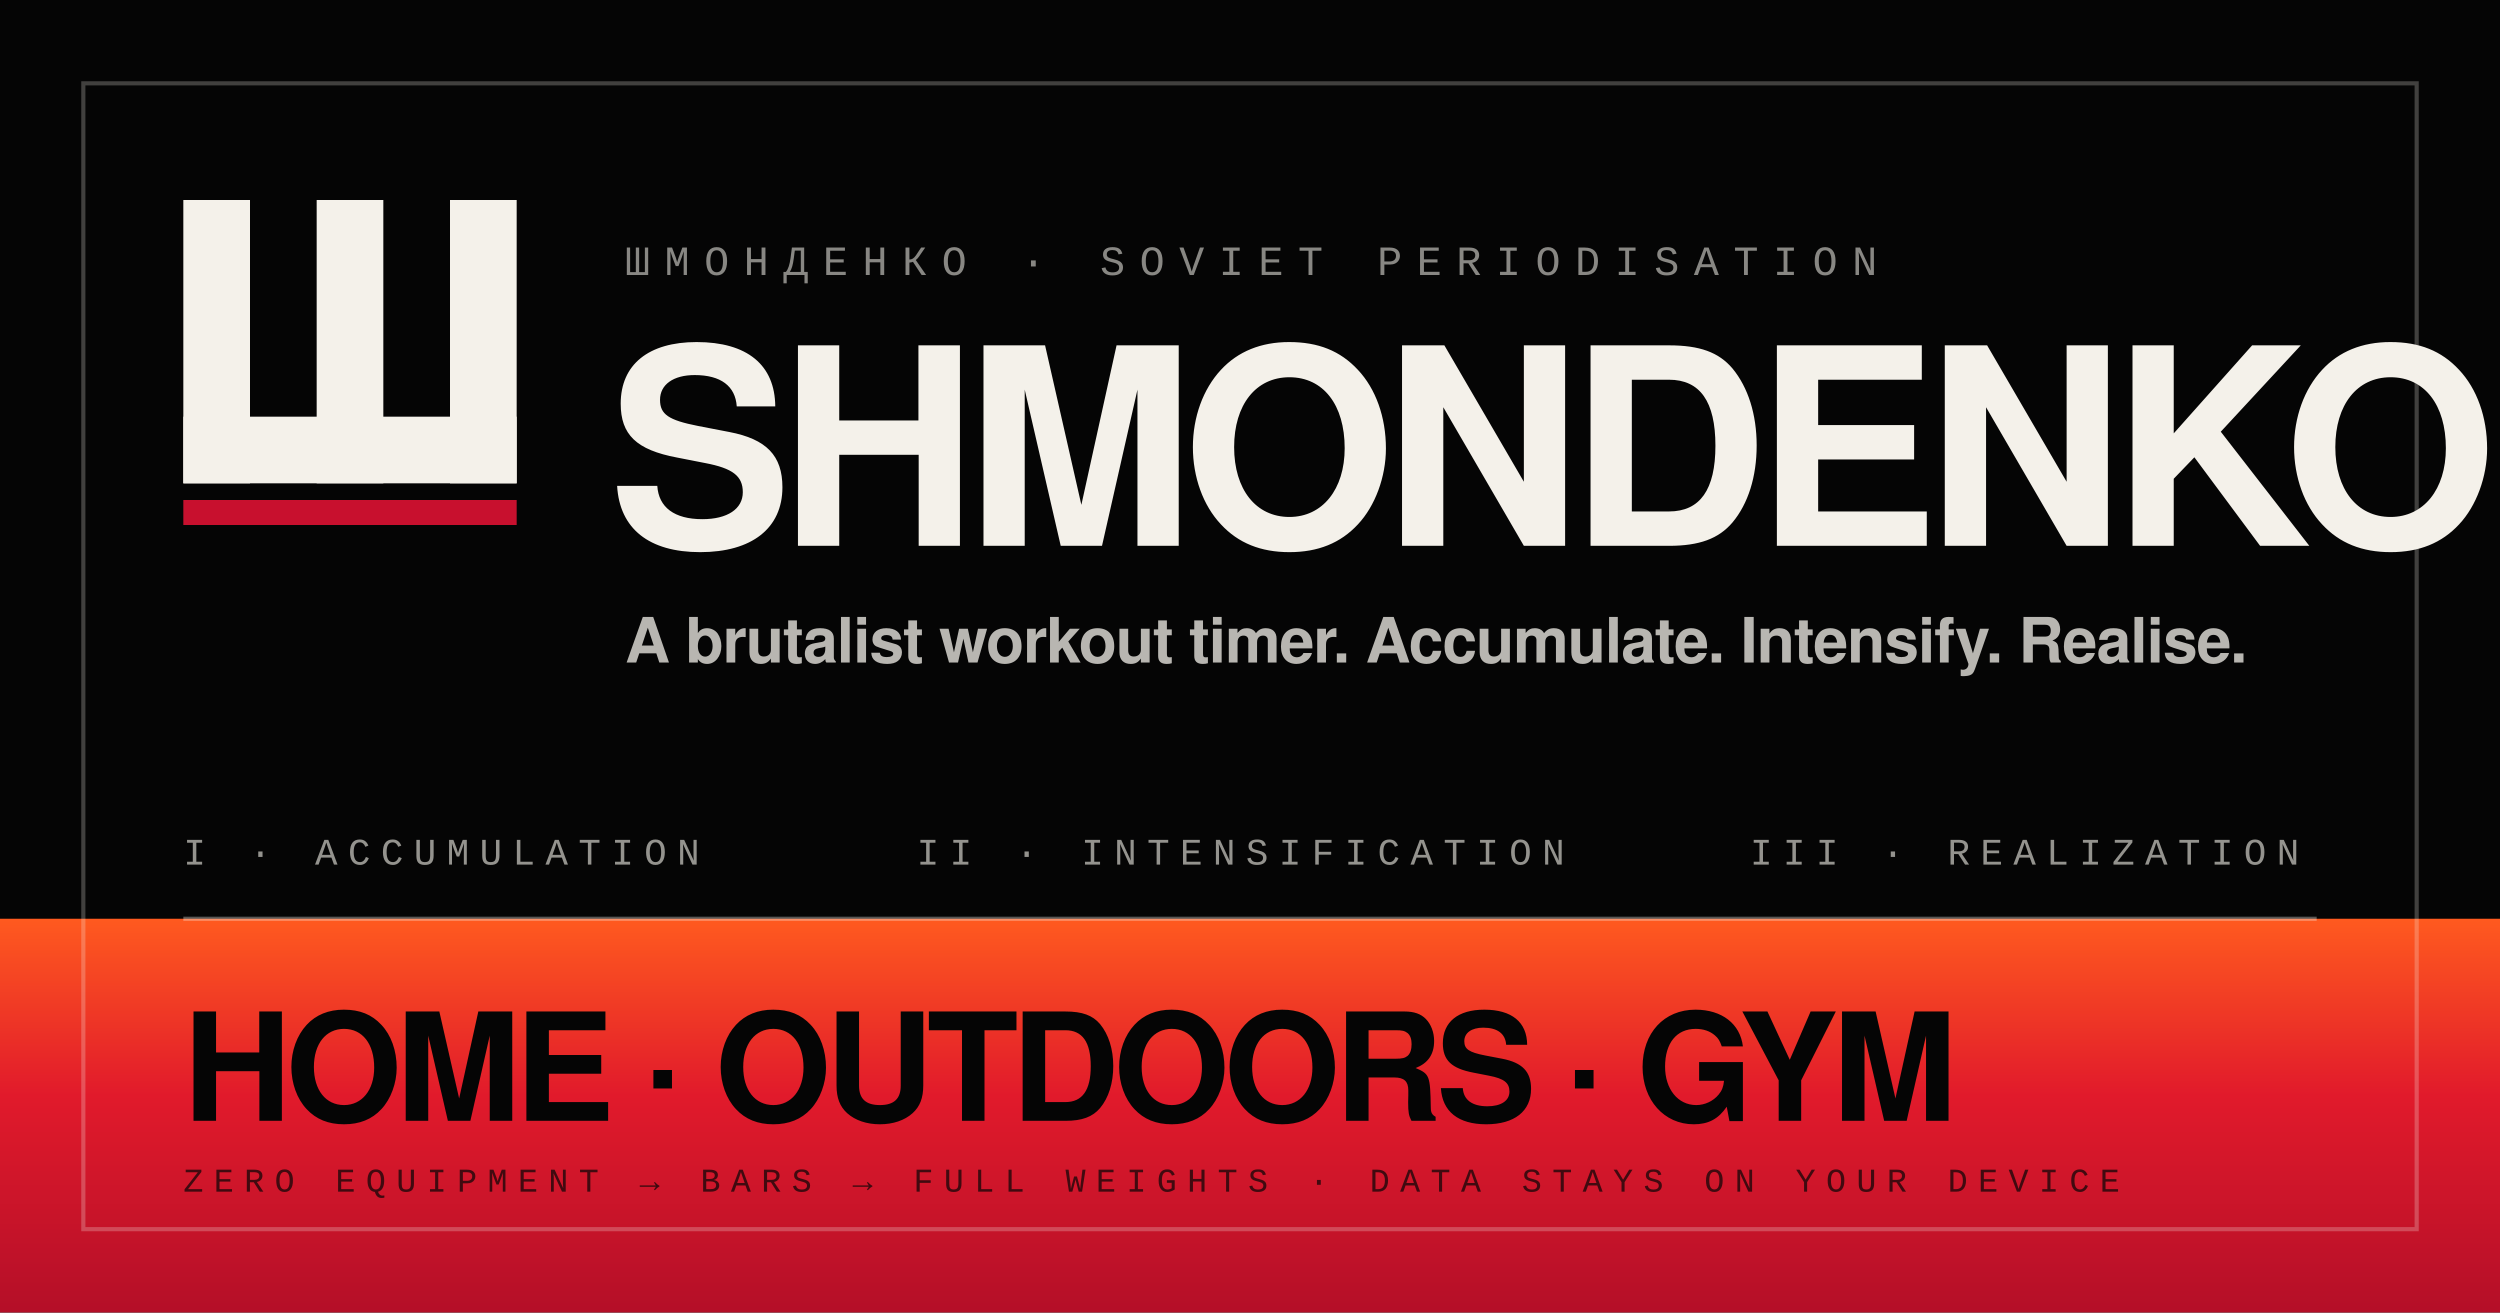
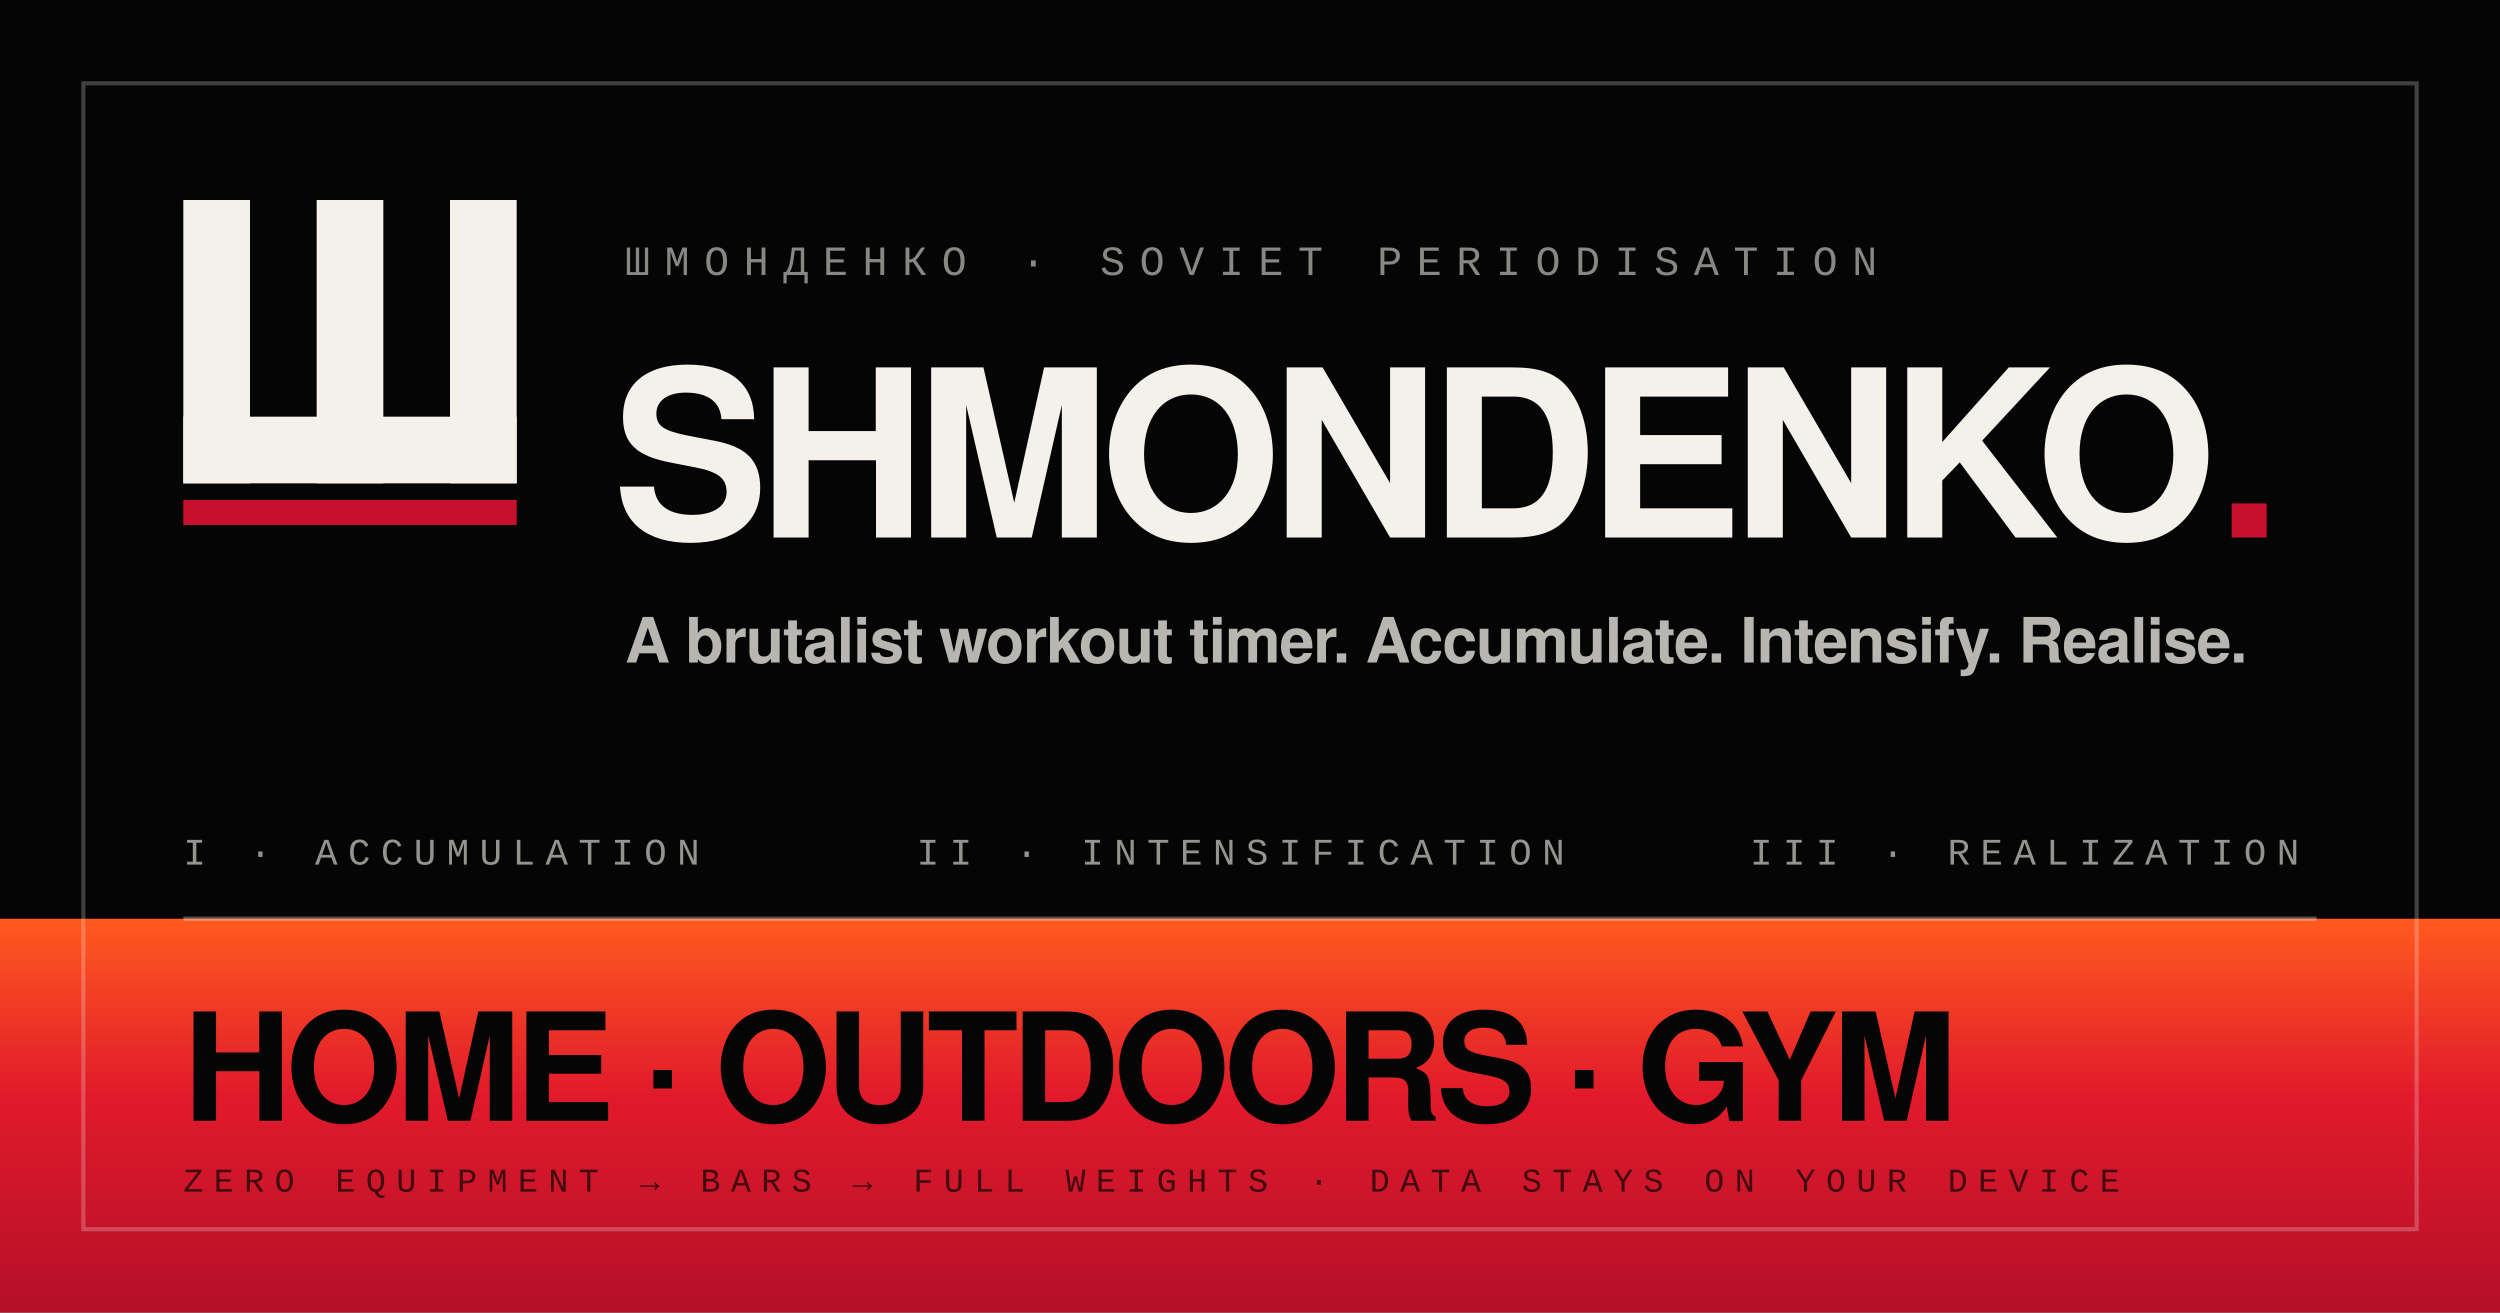
<svg xmlns="http://www.w3.org/2000/svg" viewBox="0 0 1200 630" width="1200" height="630">
  <defs>
    <linearGradient id="fill" x1="0" y1="1" x2="0" y2="0">
      <stop offset="0" stop-color="#b40f28" />
      <stop offset="0.55" stop-color="#e11a2b" />
      <stop offset="1" stop-color="#ff5a1f" />
    </linearGradient>
  </defs>
  <rect width="1200" height="630" fill="#050505" />
  <rect x="0" y="441" width="1200" height="189" fill="url(#fill)" />
  <rect x="40" y="40" width="1120" height="550" fill="none" stroke="#f4f1ea" stroke-opacity="0.25" stroke-width="2" />
  <g transform="translate(88 96) scale(0.5)" fill="#f4f1ea">
    <rect x="0" y="0" width="64" height="272" />
    <rect x="128" y="0" width="64" height="272" />
    <rect x="256" y="0" width="64" height="272" />
    <rect x="0" y="208" width="320" height="64" />
  </g>
  <rect x="88" y="240" width="160" height="12" fill="#c8102e" />
  <text x="300" y="132" font-family="'SF Mono', Menlo, 'Courier New', monospace" font-size="20" letter-spacing="7" fill="#f4f1ea" fill-opacity="0.55">ШМОНДЕНКО · SOVIET PERIODISATION</text>
-   <text x="292" y="262" font-family="'Helvetica Neue', Helvetica, Arial, sans-serif" font-weight="900" font-size="132" letter-spacing="-6" fill="#f4f1ea">SHMONDENKO<tspan fill="#c8102e">.</tspan>
+   <text x="294" y="258" font-family="'Helvetica Neue', Helvetica, Arial, sans-serif" font-weight="900" font-size="112" letter-spacing="-5" fill="#f4f1ea">SHMONDENKO<tspan fill="#c8102e">.</tspan>
  </text>
  <text x="300" y="318" font-family="'Helvetica Neue', Helvetica, Arial, sans-serif" font-weight="700" font-size="30" letter-spacing="-0.5" fill="#f4f1ea" fill-opacity="0.75">A brutalist workout timer. Accumulate. Intensify. Realise.</text>
  <g font-family="'SF Mono', Menlo, 'Courier New', monospace" font-size="18" letter-spacing="5" fill="#f4f1ea">
    <text x="88" y="415" fill-opacity="0.6">I · ACCUMULATION</text>
    <text x="440" y="415" fill-opacity="0.6">II · INTENSIFICATION</text>
    <text x="840" y="415" fill-opacity="0.6">III · REALIZATION</text>
  </g>
  <rect x="88" y="440" width="1024" height="2" fill="#f4f1ea" fill-opacity="0.35" />
  <text x="88" y="538" font-family="'Helvetica Neue', Helvetica, Arial, sans-serif" font-weight="900" font-size="72" letter-spacing="-3" fill="#050505">HOME · OUTDOORS · GYM</text>
  <text x="88" y="572" font-family="'SF Mono', Menlo, 'Courier New', monospace" font-size="16" letter-spacing="5" fill="#050505" fill-opacity="0.7">ZERO EQUIPMENT → BARS → FULL WEIGHTS · DATA STAYS ON YOUR DEVICE</text>
</svg>
